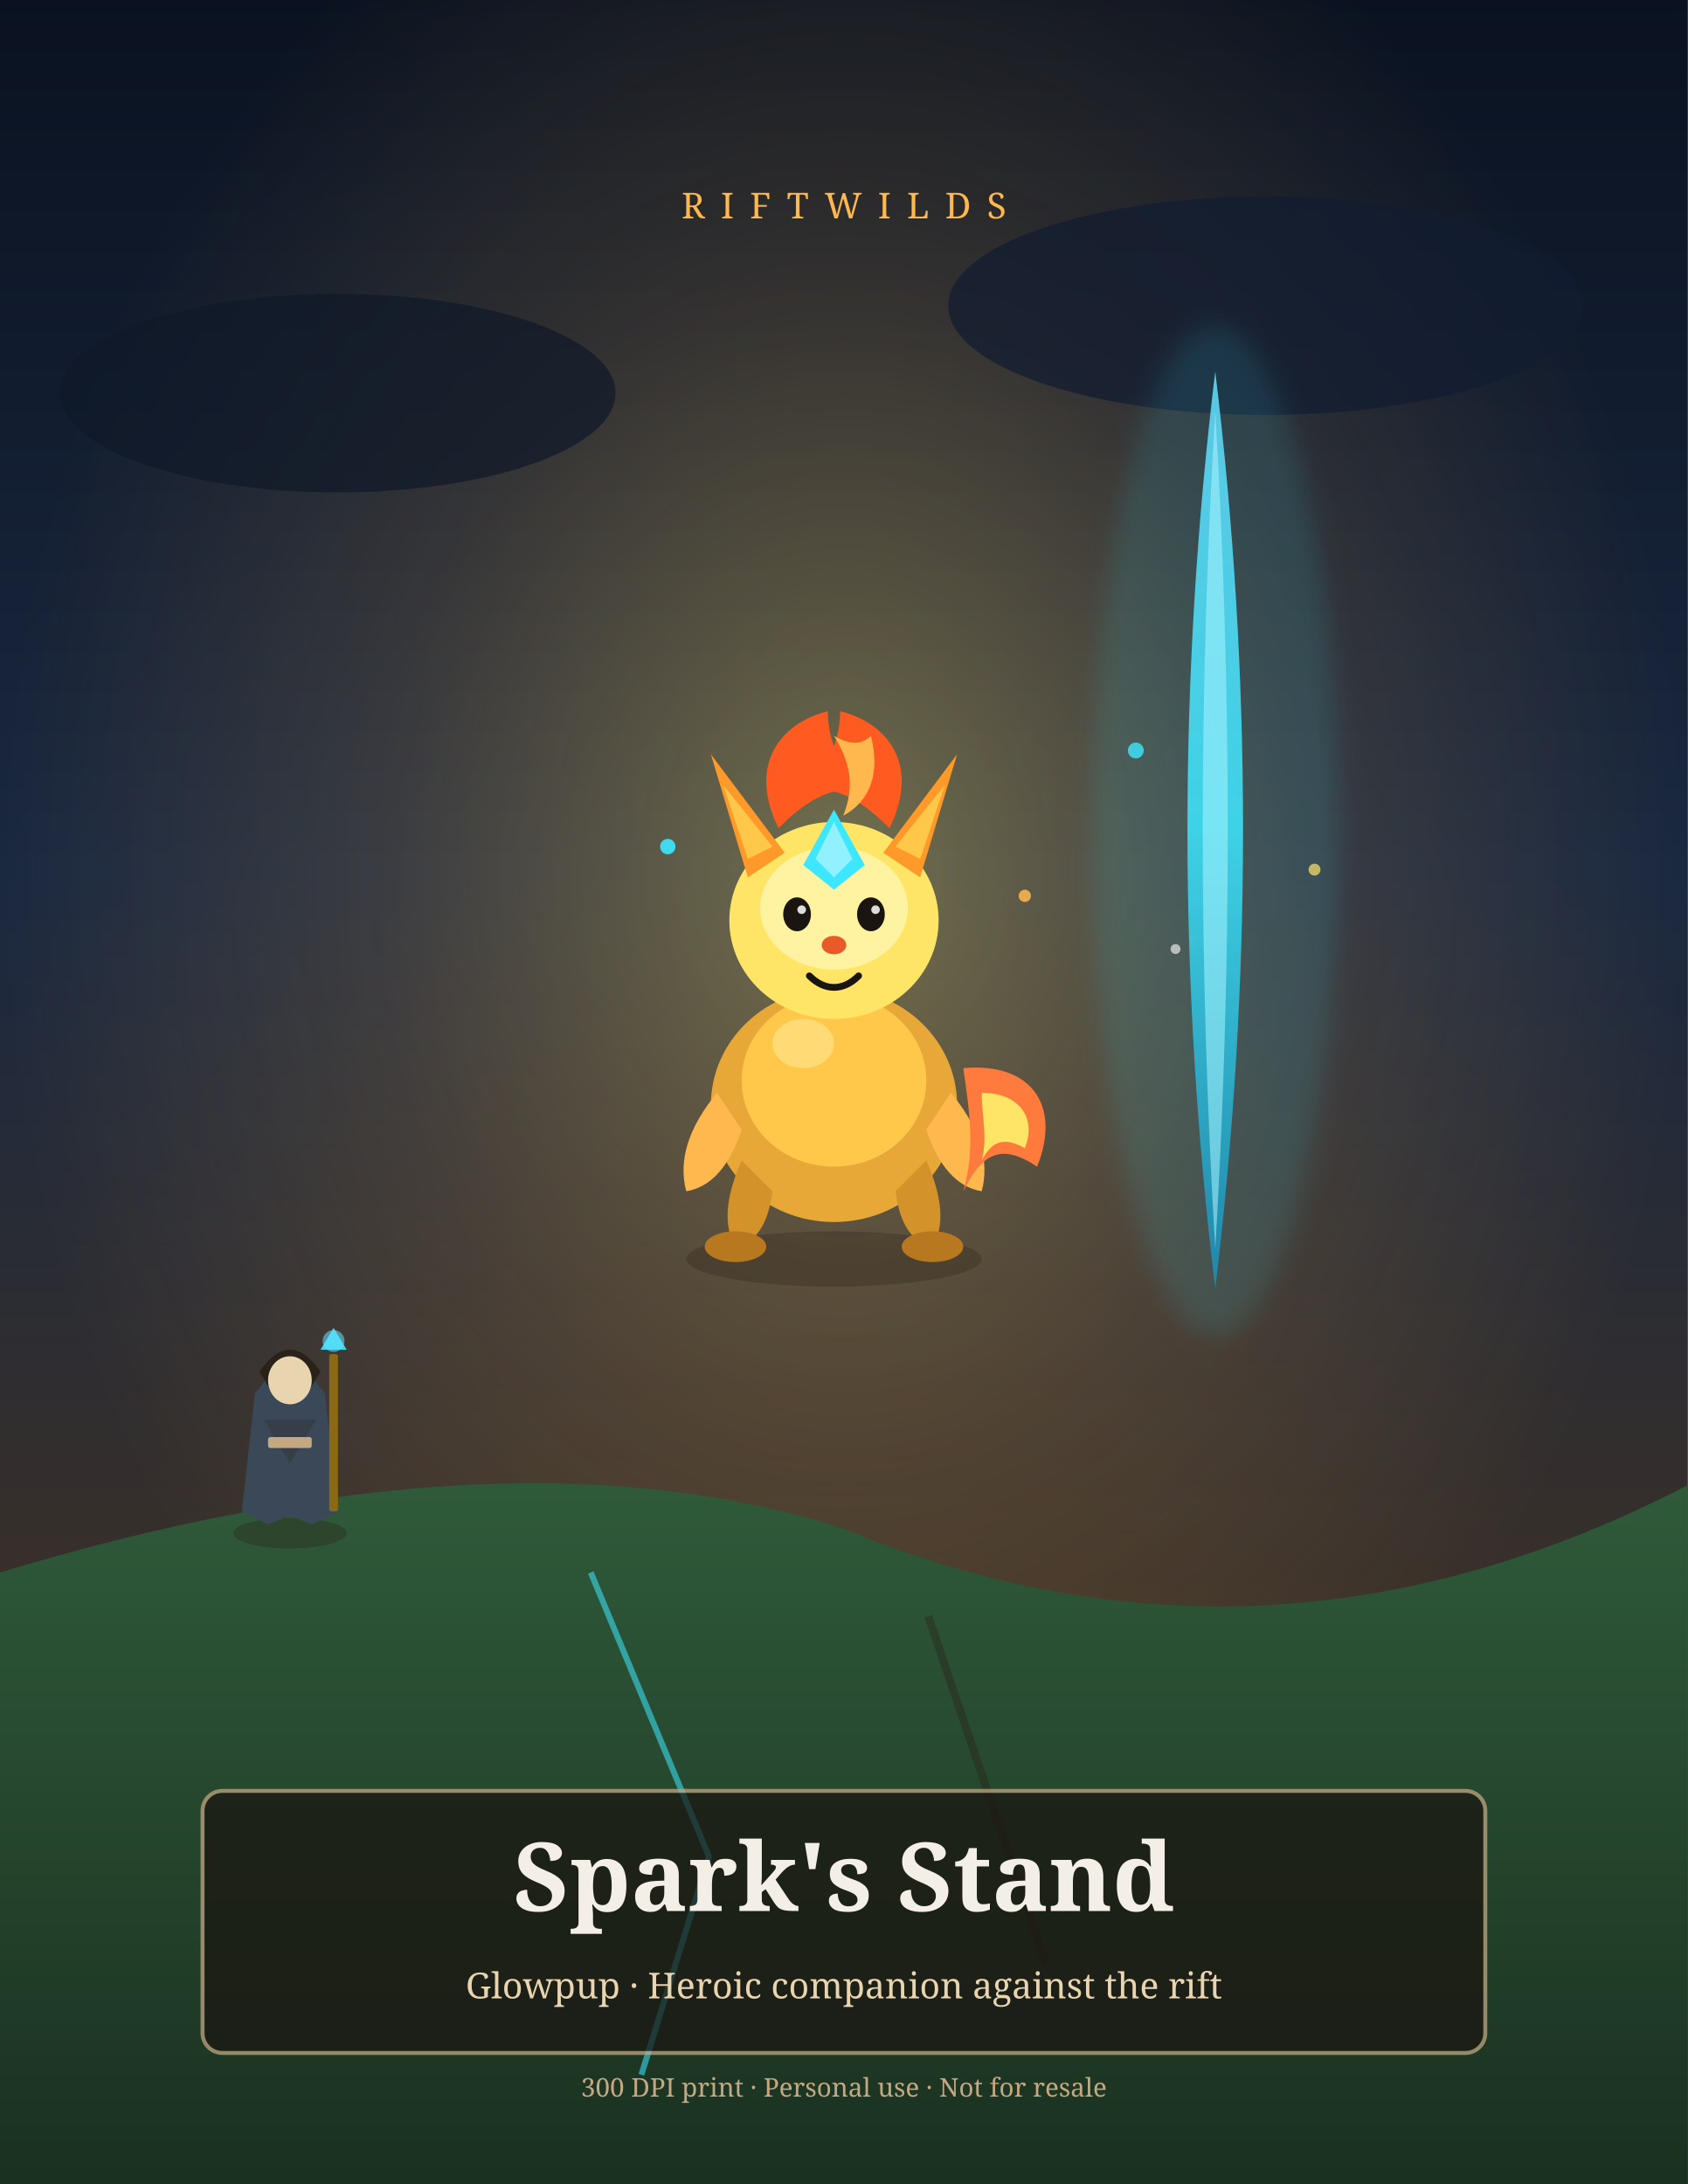
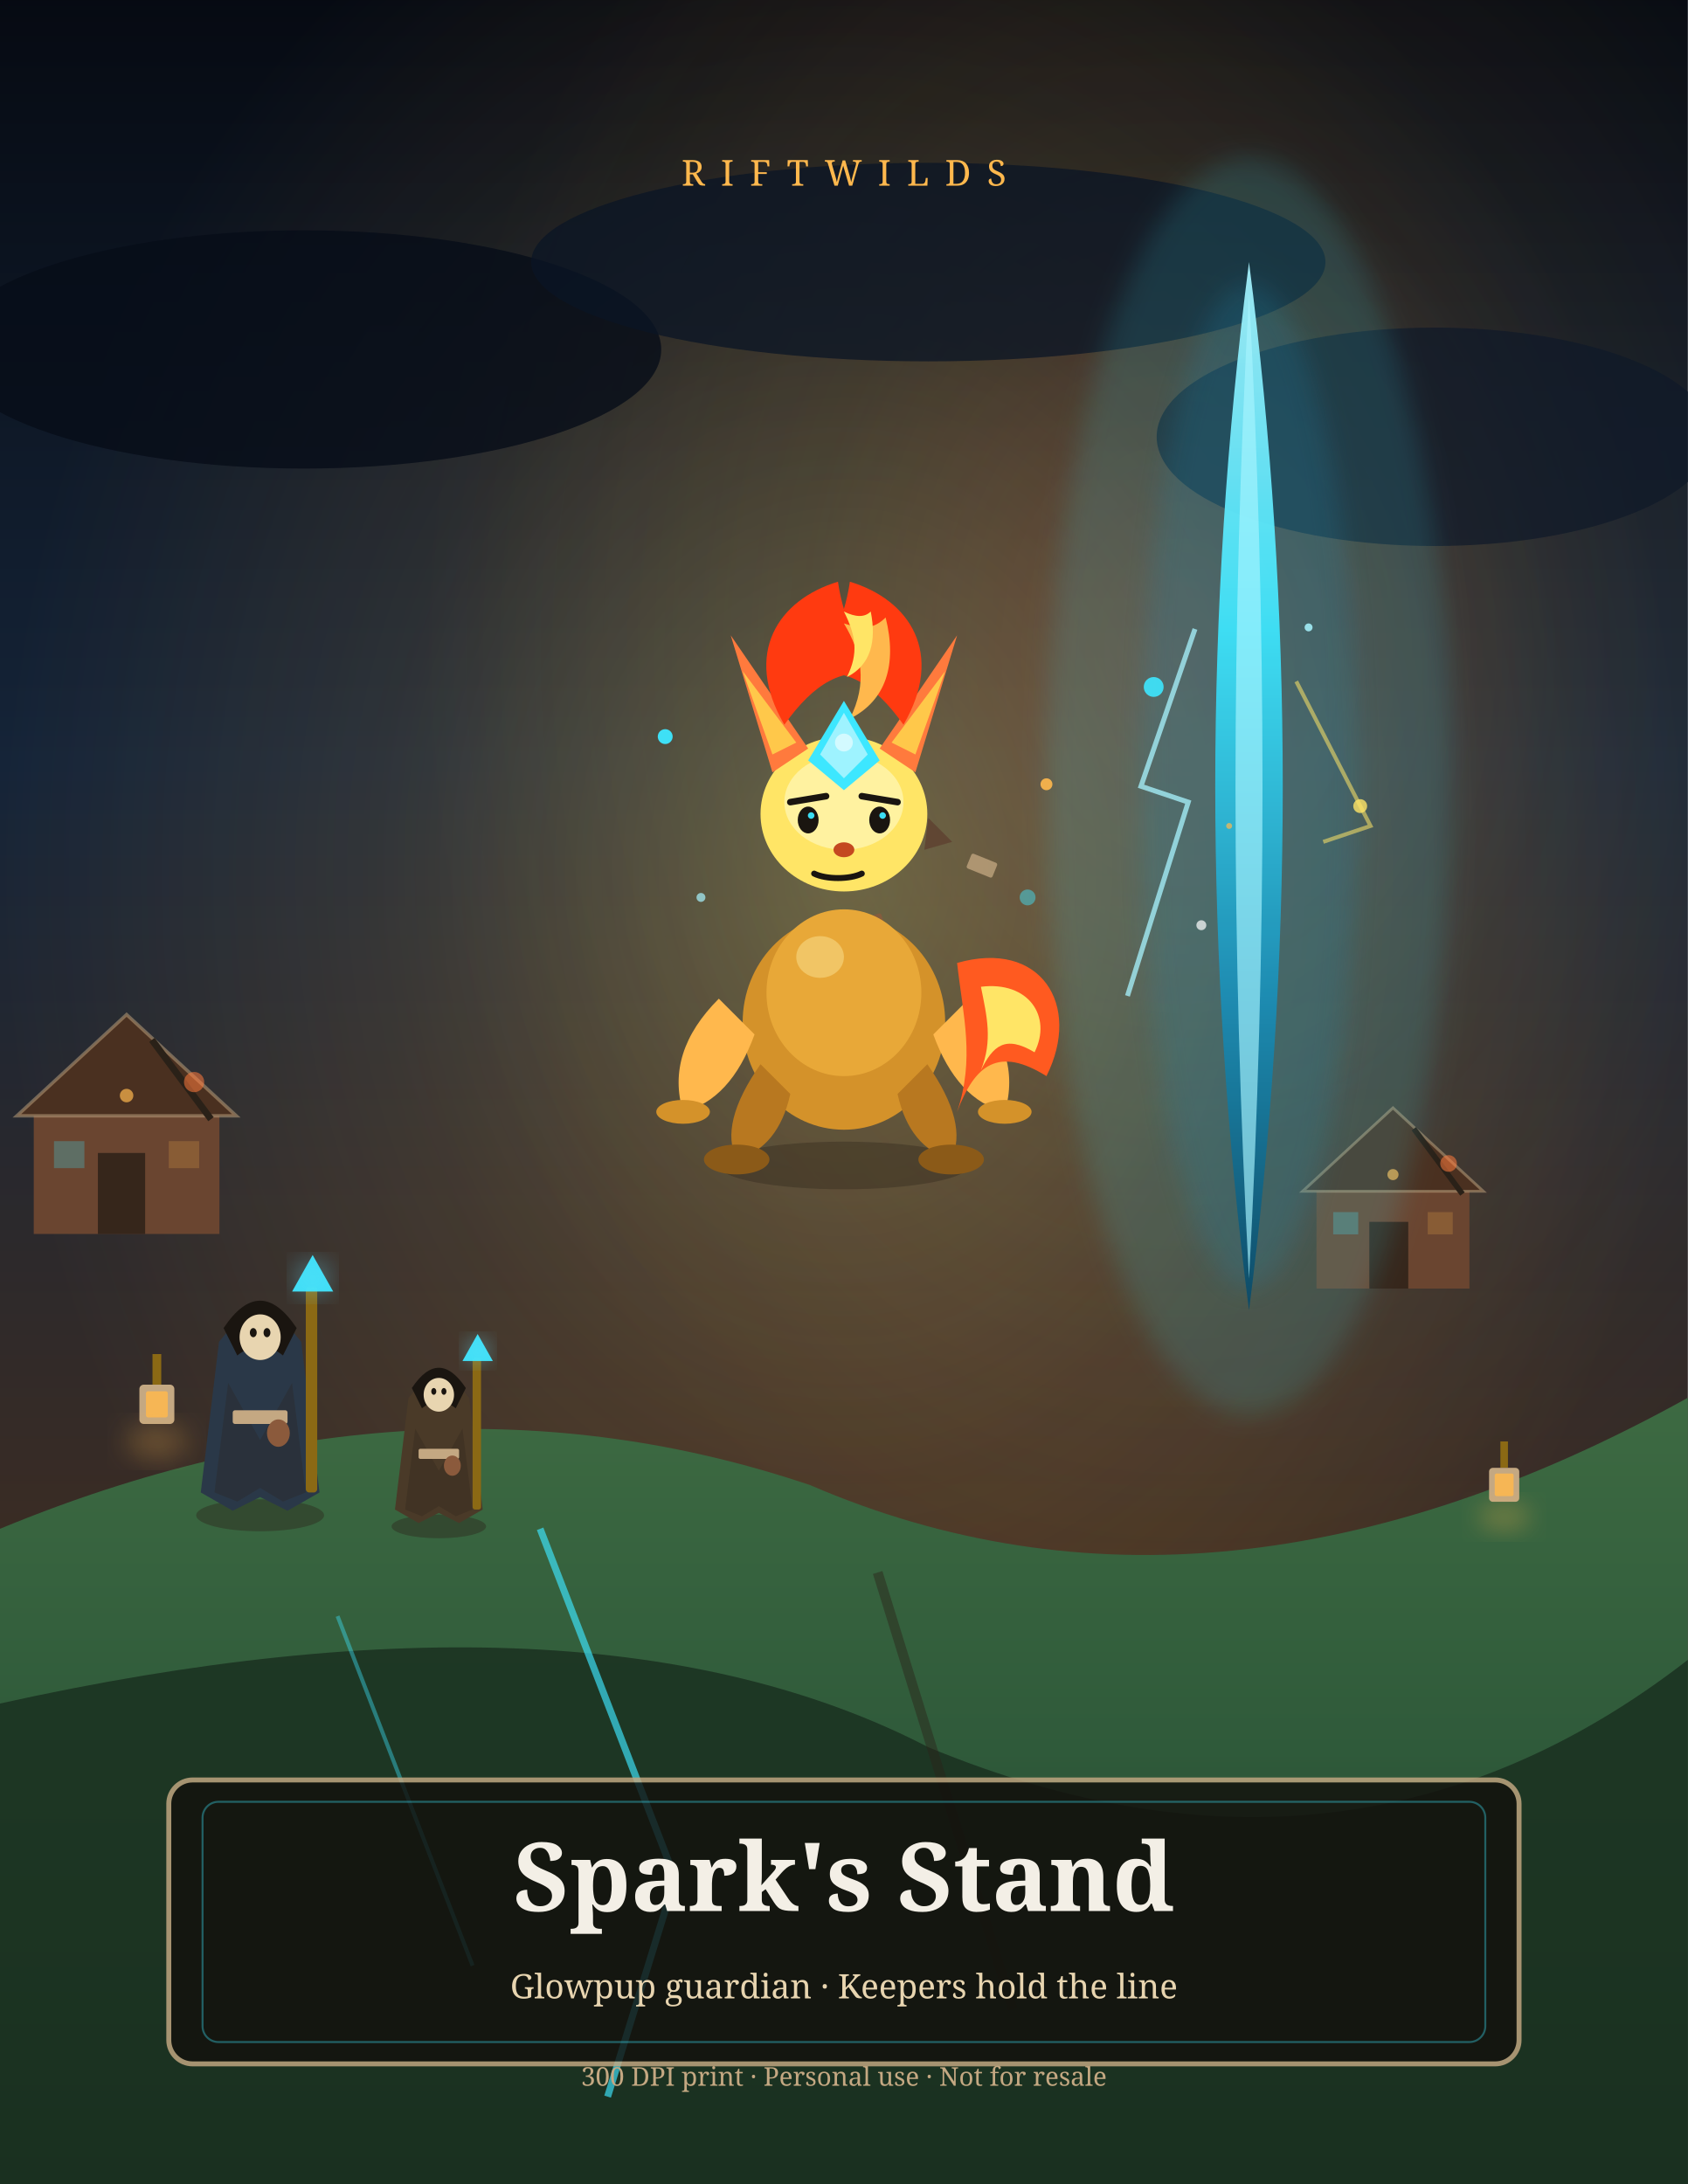
<svg xmlns="http://www.w3.org/2000/svg" width="2550" height="3300" viewBox="0 0 850 1100">
  <defs>
    <linearGradient id="parchment" x1="0" y1="0" x2="0" y2="1">
      <stop stop-color="#f4e8d0" />
      <stop offset="0.55" stop-color="#e8d5b0" />
      <stop offset="1" stop-color="#d4bc8e" />
    </linearGradient>
    <linearGradient id="ink" x1="0" y1="0" x2="0" y2="1">
      <stop stop-color="#1a1510" />
      <stop offset="0.5" stop-color="#141820" />
      <stop offset="1" stop-color="#0e1218" />
    </linearGradient>
    <linearGradient id="bronze" x1="0" y1="0" x2="1" y2="1">
      <stop stop-color="#e8c878" />
      <stop offset="0.4" stop-color="#c4a882" />
      <stop offset="1" stop-color="#8b6914" />
    </linearGradient>
    <linearGradient id="rift" x1="0" y1="0" x2="0" y2="1">
-       <stop stop-color="#66e0ff" />
-       <stop offset="0.5" stop-color="#3de7ff" />
-       <stop offset="1" stop-color="#1a8fb8" />
+       <stop stop-color="#a8f4ff" />
+       <stop offset="0.35" stop-color="#3de7ff" />
+       <stop offset="0.7" stop-color="#1a8fb8" />
+       <stop offset="1" stop-color="#0a4a68" />
+     </linearGradient>
+     <linearGradient id="warmSky" x1="0" y1="0" x2="0" y2="1">
+       <stop stop-color="#0a1018" />
+       <stop offset="0.35" stop-color="#1a2438" />
+       <stop offset="0.65" stop-color="#3a3028" />
+       <stop offset="1" stop-color="#5a4030" />
+     </linearGradient>
+     <linearGradient id="earth" x1="0" y1="0" x2="0" y2="1">
+       <stop stop-color="#3d6a42" />
+       <stop offset="0.45" stop-color="#2f5a3a" />
+       <stop offset="1" stop-color="#1a3020" />
    </linearGradient>
    <radialGradient id="amberGlow" cx="50%" cy="40%" r="50%">
      <stop stop-color="#ffe566" stop-opacity="0.55" />
      <stop offset="0.55" stop-color="#ffb84d" stop-opacity="0.2" />
      <stop offset="1" stop-color="#ffb84d" stop-opacity="0" />
    </radialGradient>
    <radialGradient id="cyanGlow" cx="50%" cy="35%" r="55%">
      <stop stop-color="#3de7ff" stop-opacity="0.45" />
      <stop offset="0.6" stop-color="#3de7ff" stop-opacity="0.12" />
      <stop offset="1" stop-color="#3de7ff" stop-opacity="0" />
    </radialGradient>
+     <radialGradient id="emberBloom" cx="70%" cy="30%" r="45%">
+       <stop stop-color="#ff7a3d" stop-opacity="0.35" />
+       <stop offset="0.5" stop-color="#ffb84d" stop-opacity="0.12" />
+       <stop offset="1" stop-color="#ffb84d" stop-opacity="0" />
+     </radialGradient>
    <filter id="soft" x="-30%" y="-30%" width="160%" height="160%">
      <feGaussianBlur stdDeviation="6" />
    </filter>
+     <filter id="glow" x="-40%" y="-40%" width="180%" height="180%">
+       <feGaussianBlur stdDeviation="4" result="b" />
+       <feMerge>
+         <feMergeNode in="b" />
+         <feMergeNode in="SourceGraphic" />
+       </feMerge>
+     </filter>
    <linearGradient id="sky" x1="0" y1="0" x2="0" y2="1">
-       <stop stop-color="#0a1220" />
-       <stop offset="0.4" stop-color="#1a2840" />
-       <stop offset="0.75" stop-color="#3a3028" />
+       <stop stop-color="#060a12" />
+       <stop offset="0.35" stop-color="#152438" />
+       <stop offset="0.7" stop-color="#3a2c24" />
      <stop offset="1" stop-color="#5a4030" />
-     </linearGradient>
-     <linearGradient id="ground" x1="0" y1="0" x2="0" y2="1">
-       <stop stop-color="#2f5a3a" />
-       <stop offset="1" stop-color="#1a3020" />
    </linearGradient>
  </defs>
  <rect width="850" height="1100" fill="url(#sky)" />
-   <rect width="850" height="1100" fill="url(#amberGlow)" opacity="0.7" />
-   <ellipse cx="170" cy="198" rx="140" ry="50" fill="#0e1828" opacity="0.7" />
-   <ellipse cx="637.5" cy="154" rx="160" ry="55" fill="#121c30" opacity="0.75" />
-   <ellipse cx="612" cy="418" rx="61.6" ry="254.1" fill="#3de7ff" opacity="0.12" filter="url(#soft)" />
-   <path d="M612 187 Q584 418 612 649 Q640 418 612 187 Z" fill="url(#rift)" opacity="0.85" />
-   <path d="M612 207 Q599.4 418 612 629 Q624.6 418 612 207 Z" fill="#a8f4ff" opacity="0.55" />
-   <circle cx="572" cy="378" r="4" fill="#3de7ff" opacity="0.8" />
-   <circle cx="662" cy="438" r="3" fill="#ffe566" opacity="0.7" />
-   <circle cx="592" cy="478" r="2.5" fill="#fff" opacity="0.6" />
-   <path d="M0 792 Q255 715 425 770 Q637.5 858 850 748 L850 1100 L0 1100 Z" fill="url(#ground)" />
-   <path d="M297.5 792 L357 935 L323 1045" stroke="#3de7ff" stroke-width="3" fill="none" opacity="0.55" />
-   <path d="M467.5 814 L527 990" stroke="#2a2118" stroke-width="4" fill="none" opacity="0.4" />
-   <g transform="translate(102,638) scale(1.1)">
-     <ellipse cx="40" cy="122" rx="26" ry="7" fill="#2a2118" opacity="0.35" />
-     <path d="M18 112 L24 58 L32 48 L40 44 L48 48 L56 58 L62 112 L50 118 L40 114 L30 118 Z" fill="#3a4858" />
-     <path d="M28 70 L40 90 L52 70" fill="#2a2118" opacity="0.25" />
-     <path d="M26 48 Q40 28 54 48 L48 58 Q40 52 32 58 Z" fill="#2a2118" />
-     <ellipse cx="40" cy="52" rx="10" ry="11" fill="#e8d5b0" />
-     <rect x="58" y="40" width="4" height="72" rx="1" fill="#8b6914" />
-     <path d="M54 38 L66 38 L60 28 Z" fill="#3de7ff" opacity="0.9" />
-     <circle cx="60" cy="34" r="5" fill="#66e0ff" opacity="0.55" />
-     <rect x="30" y="78" width="20" height="5" rx="1" fill="#c4a882" />
-   </g>
-   <g transform="translate(265,352) scale(1.55)">
-     <ellipse cx="100" cy="182" rx="48" ry="9" fill="#2a2118" opacity="0.3" />
-     <ellipse cx="100" cy="132" rx="40" ry="38" fill="#e8a838" />
-     <ellipse cx="100" cy="124" rx="30" ry="28" fill="#ffc84a" />
-     <ellipse cx="90" cy="112" rx="10" ry="8" fill="#fff0a8" opacity="0.45" />
-     <path d="M70 150 Q62 168 68 178 Q78 176 80 160 Z" fill="#d4922a" />
-     <path d="M130 150 Q138 168 132 178 Q122 176 120 160 Z" fill="#d4922a" />
-     <ellipse cx="68" cy="178" rx="10" ry="5" fill="#b87820" />
-     <ellipse cx="132" cy="178" rx="10" ry="5" fill="#b87820" />
-     <path d="M62 128 Q48 145 52 160 Q64 158 70 140 Z" fill="#ffb84d" />
-     <path d="M138 128 Q152 145 148 160 Q136 158 130 140 Z" fill="#ffb84d" />
-     <ellipse cx="100" cy="72" rx="34" ry="32" fill="#ffe566" />
-     <ellipse cx="100" cy="68" rx="24" ry="20" fill="#fff2a0" />
-     <path d="M72 58 L60 18 L84 50 Z" fill="#ff9a2a" />
-     <path d="M72 52 L64 28 L80 48 Z" fill="#ffc84a" />
-     <path d="M128 58 L140 18 L116 50 Z" fill="#ff9a2a" />
-     <path d="M128 52 L136 28 L120 48 Z" fill="#ffc84a" />
-     <path d="M82 42c-10-20 0-34 16-38 0 12 6 20 12 26-10-2-18 2-28 12Z" fill="#ff5a20" />
-     <path d="M118 42c10-20 0-34-16-38 0 12-6 20-12 26 10-2 18 2 28 12Z" fill="#ff5a20" />
-     <path d="M100 12c5 8 7 16 3 26 9-5 12-14 9-26-3 3-7 3-12 0Z" fill="#ffb84d" />
-     <ellipse cx="88" cy="70" rx="4.5" ry="5.5" fill="#1a1510" />
-     <ellipse cx="112" cy="70" rx="4.5" ry="5.5" fill="#1a1510" />
-     <circle cx="89.5" cy="68.5" r="1.4" fill="#fff" opacity="0.85" />
-     <circle cx="113.5" cy="68.5" r="1.4" fill="#fff" opacity="0.85" />
-     <ellipse cx="100" cy="80" rx="4" ry="3" fill="#e85a28" />
-     <path d="M92 90c5 5 11 5 16 0" stroke="#1a1510" stroke-width="2.2" fill="none" stroke-linecap="round" />
-     <path d="M100 36 L110 54 L100 62 L90 54 Z" fill="#3de7ff" />
-     <path d="M100 40 L106 52 L100 58 L94 52 Z" fill="#a8f4ff" opacity="0.8" />
-     <path d="M142 120c22-2 32 12 24 32-12-8-18-4-24 8 4-14 2-26 0-40Z" fill="#ff7a3d" />
-     <path d="M148 128c12 0 18 8 14 18-7-4-11-2-14 4 2-8 0-14 0-22Z" fill="#ffe566" />
-     <circle cx="46" cy="48" r="2.5" fill="#3de7ff" opacity="0.9" />
-     <circle cx="162" cy="64" r="2" fill="#ffb84d" opacity="0.85" />
-   </g>
-   <rect x="102" y="902" width="646" height="132" rx="10" fill="#1a1510" opacity="0.72" stroke="#c4a882" stroke-width="2" />
-   <text x="425" y="110" text-anchor="middle" font-family="Georgia, serif" font-size="18" fill="#ffb84d" letter-spacing="8">RIFTWILDS</text>
+   <rect width="850" height="1100" fill="url(#amberGlow)" opacity="0.55" />
+   <rect width="850" height="1100" fill="url(#emberBloom)" opacity="0.7" />
+   <ellipse cx="153" cy="176" rx="180" ry="60" fill="#060c18" opacity="0.8" />
+   <ellipse cx="467.5" cy="132" rx="200" ry="50" fill="#0a1424" opacity="0.75" />
+   <ellipse cx="722.5" cy="220" rx="140" ry="55" fill="#0e1828" opacity="0.7" />
+   <g transform="translate(17,528) scale(0.85)">
+     <rect x="0" y="40" width="110" height="70" fill="#6a4530" />
+     <path d="M-10 40 L55 -20 L120 40 Z" fill="#4a3020" />
+     <path d="M-10 40 L55 -20 L120 40 Z" fill="none" stroke="#c4a882" stroke-width="2" opacity="0.5" />
+     <rect x="38" y="62" width="28" height="48" fill="#1a1510" opacity="0.65" />
+     <rect x="12" y="55" width="18" height="16" fill="#3de7ff" opacity="0.25" />
+     <rect x="80" y="55" width="18" height="16" fill="#ffb84d" opacity="0.2" />
+     <path d="M70 -5 L105 42" stroke="#2a2118" stroke-width="4" />
+     <path d="M90 30 L130 80" fill="#4a3020" opacity="0.85" />
+     <circle cx="95" cy="20" r="6" fill="#ff7a3d" opacity="0.55" />
+     <circle cx="55" cy="28" r="4" fill="#ffb84d" opacity="0.7" />
+   </g>
+   <g transform="translate(663,572) scale(0.7)">
+     <rect x="0" y="40" width="110" height="70" fill="#6a4530" />
+     <path d="M-10 40 L55 -20 L120 40 Z" fill="#4a3020" />
+     <path d="M-10 40 L55 -20 L120 40 Z" fill="none" stroke="#c4a882" stroke-width="2" opacity="0.5" />
+     <rect x="38" y="62" width="28" height="48" fill="#1a1510" opacity="0.65" />
+     <rect x="12" y="55" width="18" height="16" fill="#3de7ff" opacity="0.25" />
+     <rect x="80" y="55" width="18" height="16" fill="#ffb84d" opacity="0.2" />
+     <path d="M70 -5 L105 42" stroke="#2a2118" stroke-width="4" />
+     <path d="M90 30 L130 80" fill="#4a3020" opacity="0.85" />
+     <circle cx="95" cy="20" r="6" fill="#ff7a3d" opacity="0.55" />
+     <circle cx="55" cy="28" r="4" fill="#ffb84d" opacity="0.7" />
+   </g>
+   <ellipse cx="629" cy="396" rx="102" ry="316.8" fill="#3de7ff" opacity="0.14" filter="url(#soft)" />
+   <ellipse cx="629" cy="396" rx="54.4" ry="253.44" fill="#1a8fb8" opacity="0.2" filter="url(#soft)" />
+   <path d="M629 132 Q595 396 629 660 Q663 396 629 132 Z" fill="url(#rift)" opacity="0.92" />
+   <path d="M629 148 Q615.4 396 629 644 Q642.6 396 629 148 Z" fill="#a8f4ff" opacity="0.65" />
+   <path d="M601.8 316.8 L574.6 396 L598.4 404 L567.8 501.6" stroke="#a8f4ff" stroke-width="2.5" fill="none" opacity="0.75" />
+   <path d="M652.8 343.2 L690.2 416 L666.4 424" stroke="#ffe566" stroke-width="2" fill="none" opacity="0.55" />
+   <circle cx="581" cy="346" r="5" fill="#3de7ff" opacity="0.9" />
+   <circle cx="685" cy="406" r="3.5" fill="#ffe566" opacity="0.8" />
+   <circle cx="605" cy="466" r="2.5" fill="#fff" opacity="0.7" />
+   <circle cx="659" cy="316" r="2" fill="#a8f4ff" opacity="0.85" />
+   <circle cx="619" cy="416" r="1.5" fill="#ffb84d" opacity="0.7" />
+   <g opacity="0.75">
+     <rect x="427.5" y="462" width="18" height="10" rx="1" fill="#8b5a3c" transform="rotate(-18 437.5 467)" />
+     <rect x="487.5" y="432" width="14" height="8" rx="1" fill="#c4a882" transform="rotate(22 494.5 436)" />
+     <path d="M467.5 412 L479.5 424 L465.5 428 Z" fill="#5c3d2e" />
+     <circle cx="517.5" cy="452" r="4" fill="#3de7ff" opacity="0.6" />
+     <circle cx="412.5" cy="437" r="3" fill="#ffb84d" opacity="0.55" />
+   </g>
+   <path d="M0 770 Q212.5 682 408 748 Q612 836 850 704 L850 1100 L0 1100 Z" fill="url(#earth)" />
+   <path d="M0 858 Q297.5 792 467.5 880 Q680 968 850 836 L850 1100 L0 1100 Z" fill="#1a3020" opacity="0.85" />
+   <path d="M272 770 L340 946 L306 1056" stroke="#3de7ff" stroke-width="3.5" fill="none" opacity="0.65" />
+   <path d="M442 792 L510 1012" stroke="#2a2118" stroke-width="5" fill="none" opacity="0.45" />
+   <path d="M170 814 L238 990" stroke="#3de7ff" stroke-width="2" fill="none" opacity="0.4" />
+   <g transform="translate(68,682) scale(1.1)">
+     <rect x="8" y="0" width="4" height="14" fill="#8b6914" />
+     <rect x="2" y="14" width="16" height="18" rx="2" fill="#c4a882" />
+     <rect x="5" y="17" width="10" height="12" rx="1" fill="#ffb84d" opacity="0.85" />
+     <ellipse cx="10" cy="40" rx="14" ry="8" fill="#ffb84d" opacity="0.25" filter="url(#soft)" />
+   </g>
+   <g transform="translate(748,726) scale(0.95)">
+     <rect x="8" y="0" width="4" height="14" fill="#8b6914" />
+     <rect x="2" y="14" width="16" height="18" rx="2" fill="#c4a882" />
+     <rect x="5" y="17" width="10" height="12" rx="1" fill="#ffb84d" opacity="0.85" />
+     <ellipse cx="10" cy="40" rx="14" ry="8" fill="#ffb84d" opacity="0.25" filter="url(#soft)" />
+   </g>
+   <g transform="translate(85,616) scale(1.15)">
+     <ellipse cx="40" cy="128" rx="28" ry="7" fill="#2a2118" opacity="0.4" />
+     <path d="M14 118 L22 52 L32 40 L40 36 L48 40 L58 52 L66 118 L52 126 L40 120 L28 126 Z" fill="#2a3848" />
+     <path d="M20 118 L26 70 L40 95 L54 70 L60 118 L50 122 L40 116 L30 122 Z" fill="#2a2118" opacity="0.28" />
+     <path d="M24 46 Q40 22 56 46 L50 58 Q40 50 30 58 Z" fill="#1a1510" />
+     <ellipse cx="40" cy="50" rx="9" ry="10" fill="#e8d5b0" />
+     <ellipse cx="37" cy="48" rx="1.5" ry="2" fill="#1a1510" />
+     <ellipse cx="43" cy="48" rx="1.5" ry="2" fill="#1a1510" />
+     <rect x="60" y="28" width="5" height="90" rx="1.5" fill="#8b6914" />
+     <path d="M54 30 L72 30 L63 14 Z" fill="#3de7ff" opacity="0.95" />
+     <circle cx="63" cy="24" r="7" fill="#66e0ff" opacity="0.45" filter="url(#soft)" />
+     <rect x="28" y="82" width="24" height="6" rx="1" fill="#c4a882" />
+     <ellipse cx="48" cy="92" rx="5" ry="6" fill="#8b5a3c" />
+   </g>
+   <g transform="translate(187,660) scale(0.85)">
+     <ellipse cx="40" cy="128" rx="28" ry="7" fill="#2a2118" opacity="0.4" />
+     <path d="M14 118 L22 52 L32 40 L40 36 L48 40 L58 52 L66 118 L52 126 L40 120 L28 126 Z" fill="#4a3a28" />
+     <path d="M20 118 L26 70 L40 95 L54 70 L60 118 L50 122 L40 116 L30 122 Z" fill="#2a2118" opacity="0.28" />
+     <path d="M24 46 Q40 22 56 46 L50 58 Q40 50 30 58 Z" fill="#1a1510" />
+     <ellipse cx="40" cy="50" rx="9" ry="10" fill="#e8d5b0" />
+     <ellipse cx="37" cy="48" rx="1.5" ry="2" fill="#1a1510" />
+     <ellipse cx="43" cy="48" rx="1.5" ry="2" fill="#1a1510" />
+     <rect x="60" y="28" width="5" height="90" rx="1.5" fill="#8b6914" />
+     <path d="M54 30 L72 30 L63 14 Z" fill="#3de7ff" opacity="0.95" />
+     <circle cx="63" cy="24" r="7" fill="#66e0ff" opacity="0.45" filter="url(#soft)" />
+     <rect x="28" y="82" width="24" height="6" rx="1" fill="#c4a882" />
+     <ellipse cx="48" cy="92" rx="5" ry="6" fill="#8b5a3c" />
+   </g>
+   <g transform="translate(275,308) scale(1.5)">
+     <ellipse cx="100" cy="186" rx="42" ry="8" fill="#2a2118" opacity="0.35" />
+     <ellipse cx="100" cy="138" rx="34" ry="36" fill="#d4922a" />
+     <ellipse cx="100" cy="128" rx="26" ry="28" fill="#e8a838" />
+     <ellipse cx="92" cy="116" rx="8" ry="7" fill="#fff0a8" opacity="0.4" />
+     <path d="M72 152 Q58 172 64 184 Q78 180 82 162 Z" fill="#b87820" />
+     <path d="M128 152 Q142 172 136 184 Q122 180 118 162 Z" fill="#b87820" />
+     <ellipse cx="64" cy="184" rx="11" ry="5" fill="#8b5a18" />
+     <ellipse cx="136" cy="184" rx="11" ry="5" fill="#8b5a18" />
+     <path d="M58 130 Q40 148 46 168 Q62 164 70 142 Z" fill="#ffb84d" />
+     <path d="M142 130 Q160 148 154 168 Q138 164 130 142 Z" fill="#ffb84d" />
+     <ellipse cx="46" cy="168" rx="9" ry="4" fill="#d4922a" />
+     <ellipse cx="154" cy="168" rx="9" ry="4" fill="#d4922a" />
+     <ellipse cx="100" cy="68" rx="28" ry="26" fill="#ffe566" />
+     <ellipse cx="100" cy="64" rx="20" ry="16" fill="#fff2a0" />
+     <path d="M76 54 L62 8 L88 46 Z" fill="#ff7a3d" />
+     <path d="M76 48 L66 20 L84 44 Z" fill="#ffc84a" />
+     <path d="M124 54 L138 8 L112 46 Z" fill="#ff7a3d" />
+     <path d="M124 48 L134 20 L116 44 Z" fill="#ffc84a" />
+     <path d="M80 38c-14-24-2-42 18-48 2 14 8 24 14 32-12-4-22 2-32 16Z" fill="#ff3a10" />
+     <path d="M120 38c14-24 2-42-18-48-2 14-8 24-14 32 12-4 22 2 32 16Z" fill="#ff3a10" />
+     <path d="M100 4c6 10 8 20 2 32 12-6 16-18 12-34-4 4-8 4-14 2Z" fill="#ffb84d" />
+     <path d="M100 0c4 8 5 14 1 22 8-4 10-12 8-22-2 2-5 2-9 0Z" fill="#ffe566" />
+     <path d="M82 64 L94 62" stroke="#1a1510" stroke-width="2.2" stroke-linecap="round" />
+     <path d="M118 64 L106 62" stroke="#1a1510" stroke-width="2.2" stroke-linecap="round" />
+     <ellipse cx="88" cy="70" rx="3.5" ry="4.5" fill="#1a1510" />
+     <ellipse cx="112" cy="70" rx="3.5" ry="4.5" fill="#1a1510" />
+     <circle cx="89" cy="68.5" r="1.1" fill="#3de7ff" opacity="0.95" />
+     <circle cx="113" cy="68.5" r="1.1" fill="#3de7ff" opacity="0.95" />
+     <ellipse cx="100" cy="80" rx="3.5" ry="2.5" fill="#c44820" />
+     <path d="M90 88c4 2 12 2 16 0" stroke="#1a1510" stroke-width="2" fill="none" stroke-linecap="round" />
+     <path d="M100 30 L112 50 L100 60 L88 50 Z" fill="#3de7ff" />
+     <path d="M100 34 L108 48 L100 56 L92 48 Z" fill="#a8f4ff" opacity="0.9" />
+     <circle cx="100" cy="44" r="3" fill="#fff" opacity="0.55" />
+     <path d="M138 118c28-8 42 14 30 38-16-10-24-4-30 12 6-18 2-32 0-50Z" fill="#ff5a20" />
+     <path d="M146 126c16-2 24 10 18 22-10-6-14-2-18 6 4-10 2-18 0-28Z" fill="#ffe566" />
+     <circle cx="40" cy="42" r="2.5" fill="#3de7ff" opacity="0.95" />
+     <circle cx="168" cy="58" r="2" fill="#ffb84d" opacity="0.9" />
+     <circle cx="52" cy="96" r="1.5" fill="#a8f4ff" opacity="0.7" />
+   </g>
+   <rect x="85" y="896.5" width="680" height="143" rx="12" fill="#12100c" opacity="0.82" stroke="#c4a882" stroke-width="2.5" />
+   <rect x="102" y="907.5" width="646" height="121" rx="8" fill="none" stroke="#3de7ff" stroke-width="1" opacity="0.35" />
+   <text x="425" y="93.5" text-anchor="middle" font-family="Georgia, serif" font-size="18" fill="#ffb84d" letter-spacing="8">RIFTWILDS</text>
  <text x="425" y="962.5" text-anchor="middle" font-family="Georgia, serif" font-size="48" fill="#f3efe6" font-weight="700">Spark's Stand</text>
-   <text x="425" y="1006.5" text-anchor="middle" font-family="Georgia, serif" font-size="18" fill="#e8d5b0">Glowpup · Heroic companion against the rift</text>
-   <text x="425" y="1056" text-anchor="middle" font-family="Georgia, serif" font-size="13" fill="#c4a882">300 DPI print · Personal use · Not for resale</text>
+   <text x="425" y="1006.5" text-anchor="middle" font-family="Georgia, serif" font-size="17" fill="#e8d5b0">Glowpup guardian · Keepers hold the line</text>
+   <text x="425" y="1050.5" text-anchor="middle" font-family="Georgia, serif" font-size="13" fill="#c4a882">300 DPI print · Personal use · Not for resale</text>
</svg>
